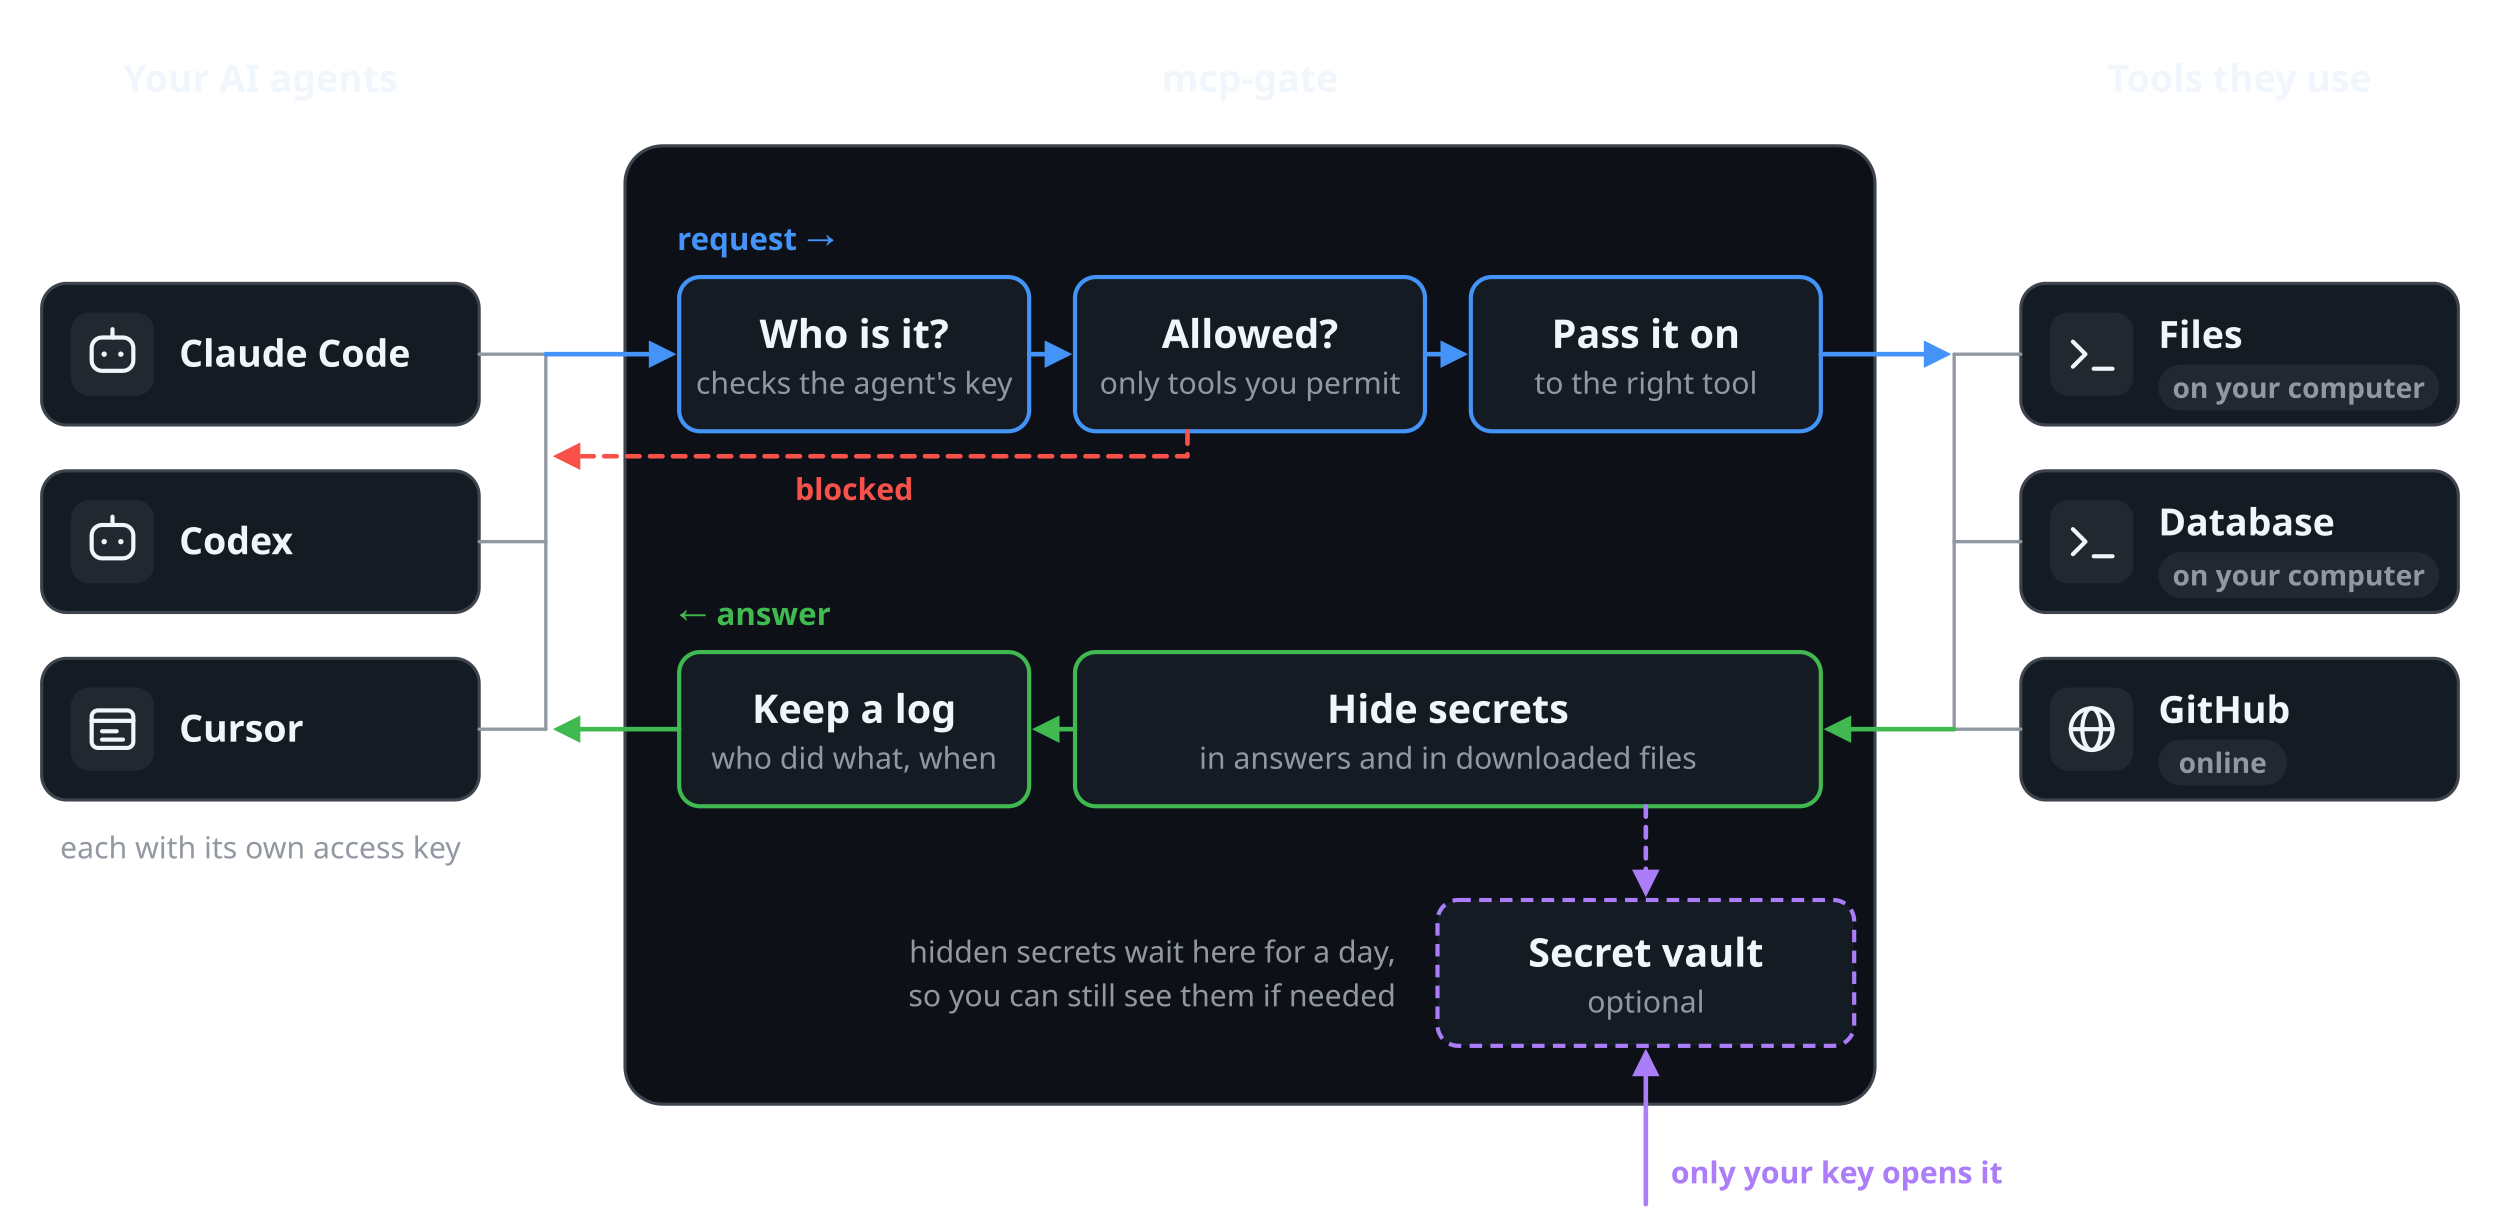
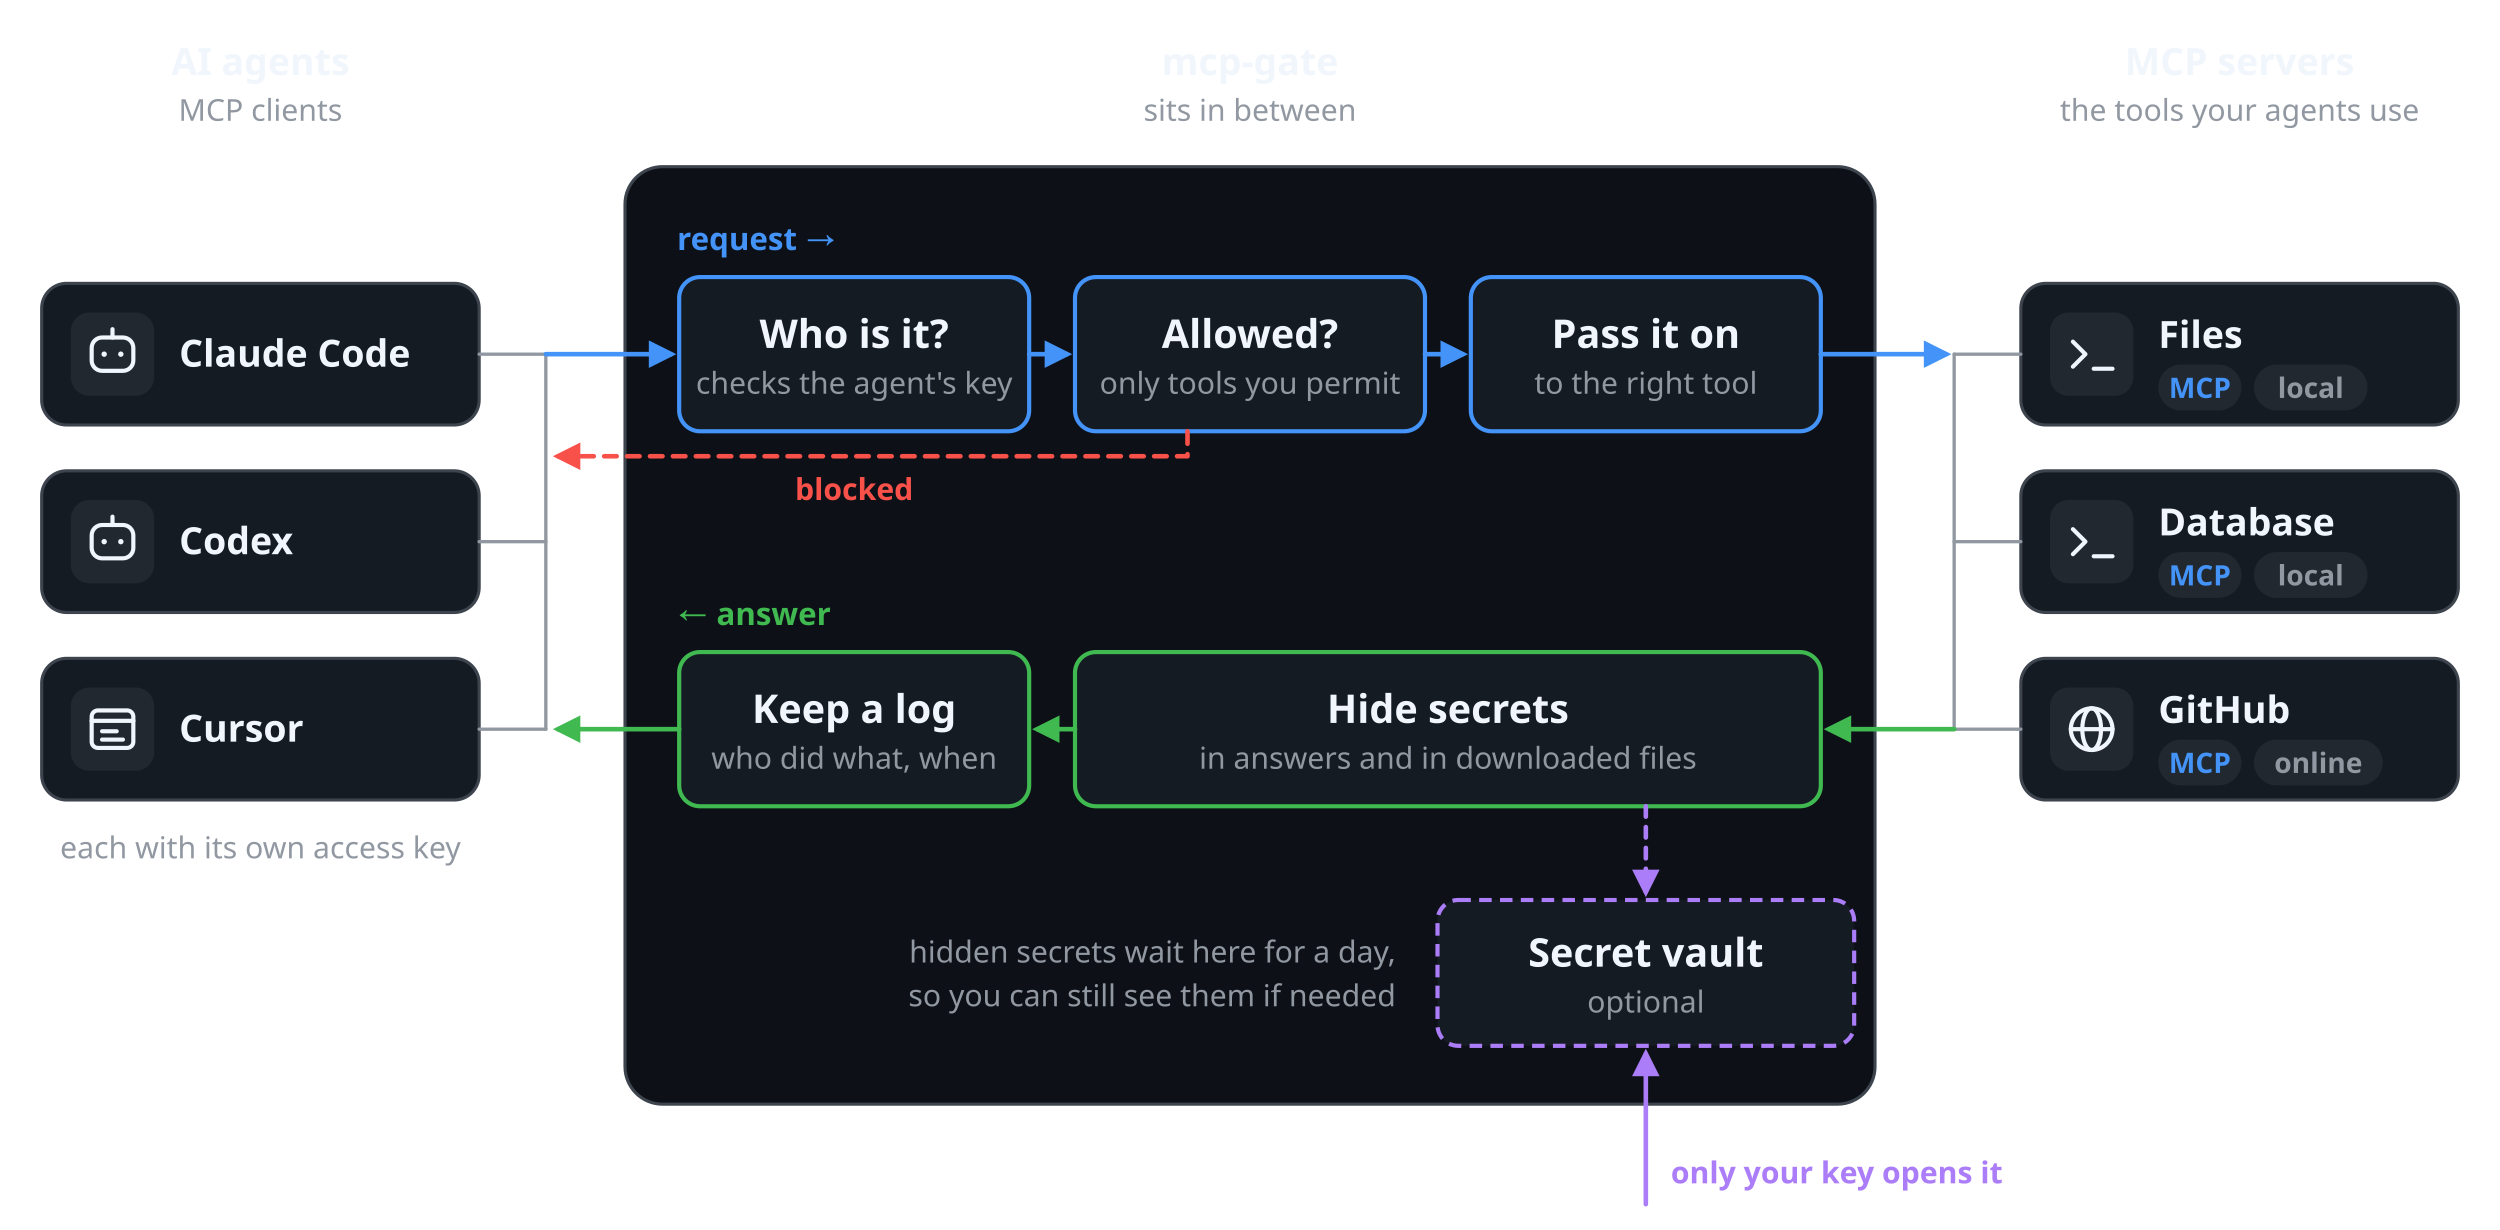
<svg xmlns="http://www.w3.org/2000/svg" viewBox="0 0 1200 590" width="1200" height="590" font-family="-apple-system, BlinkMacSystemFont, 'Segoe UI', 'Noto Sans', Helvetica, Arial, sans-serif" role="img" aria-labelledby="t d">
  <defs>
    <marker id="a-req" viewBox="0 0 10 10" refX="8" refY="5" markerWidth="6" markerHeight="6" orient="auto-start-reverse">
      <path d="M0 0 L10 5 L0 10 z" fill="#4493f8" />
    </marker>
    <marker id="a-res" viewBox="0 0 10 10" refX="8" refY="5" markerWidth="6" markerHeight="6" orient="auto-start-reverse">
      <path d="M0 0 L10 5 L0 10 z" fill="#3fb950" />
    </marker>
    <marker id="a-esc" viewBox="0 0 10 10" refX="8" refY="5" markerWidth="6" markerHeight="6" orient="auto-start-reverse">
      <path d="M0 0 L10 5 L0 10 z" fill="#ab7df8" />
    </marker>
    <marker id="a-deny" viewBox="0 0 10 10" refX="8" refY="5" markerWidth="6" markerHeight="6" orient="auto-start-reverse">
      <path d="M0 0 L10 5 L0 10 z" fill="#f85149" />
    </marker>
  </defs>
-   <text x="125" y="44" font-size="18" font-weight="600" fill="#f0f6fc" text-anchor="middle">Your AI agents</text>
-   <text x="600.0" y="44" font-size="18" font-weight="600" fill="#f0f6fc" text-anchor="middle">mcp-gate</text>
-   <text x="1075" y="44" font-size="18" font-weight="600" fill="#f0f6fc" text-anchor="middle">Tools they use</text>
+   <text x="125" y="36" font-size="18" font-weight="600" fill="#f0f6fc" text-anchor="middle">AI agents</text>
+   <text x="125" y="58" font-size="14.5" font-weight="400" fill="#9198a1" text-anchor="middle">MCP clients</text>
+   <text x="600.0" y="36" font-size="18" font-weight="600" fill="#f0f6fc" text-anchor="middle">mcp-gate</text>
+   <text x="600.0" y="58" font-size="14.5" font-weight="400" fill="#9198a1" text-anchor="middle">sits in between</text>
+   <text x="1075" y="36" font-size="18" font-weight="600" fill="#f0f6fc" text-anchor="middle">MCP servers</text>
+   <text x="1075" y="58" font-size="14.5" font-weight="400" fill="#9198a1" text-anchor="middle">the tools your agents use</text>
  <rect x="20" y="136" width="210" height="68" rx="12" fill="#151b23" stroke="#3d444d" stroke-width="1.5" />
  <rect x="34" y="150" width="40" height="40" rx="9" fill="#212830" />
  <rect x="44" y="162" width="20" height="16" rx="5" fill="none" stroke="#f0f6fc" stroke-width="2" stroke-linecap="round" stroke-linejoin="round" />
  <path d="M54 162 v-4" fill="none" stroke="#f0f6fc" stroke-width="2" stroke-linecap="round" stroke-linejoin="round" />
  <circle cx="50" cy="170" r="1.3" fill="#f0f6fc" />
  <circle cx="58" cy="170" r="1.3" fill="#f0f6fc" />
  <text x="86" y="176" font-size="18" font-weight="600" fill="#f0f6fc" text-anchor="start">Claude Code</text>
  <rect x="20" y="226" width="210" height="68" rx="12" fill="#151b23" stroke="#3d444d" stroke-width="1.5" />
  <rect x="34" y="240" width="40" height="40" rx="9" fill="#212830" />
  <rect x="44" y="252" width="20" height="16" rx="5" fill="none" stroke="#f0f6fc" stroke-width="2" stroke-linecap="round" stroke-linejoin="round" />
  <path d="M54 252 v-4" fill="none" stroke="#f0f6fc" stroke-width="2" stroke-linecap="round" stroke-linejoin="round" />
  <circle cx="50" cy="260" r="1.3" fill="#f0f6fc" />
  <circle cx="58" cy="260" r="1.3" fill="#f0f6fc" />
  <text x="86" y="266" font-size="18" font-weight="600" fill="#f0f6fc" text-anchor="start">Codex</text>
  <rect x="20" y="316" width="210" height="68" rx="12" fill="#151b23" stroke="#3d444d" stroke-width="1.5" />
  <rect x="34" y="330" width="40" height="40" rx="9" fill="#212830" />
  <rect x="44" y="341" width="20" height="18" rx="3" fill="none" stroke="#f0f6fc" stroke-width="2" stroke-linecap="round" stroke-linejoin="round" />
  <path d="M44 346 h20 M49 351 h7 M49 355 h10" fill="none" stroke="#f0f6fc" stroke-width="2" stroke-linecap="round" stroke-linejoin="round" />
  <text x="86" y="356" font-size="18" font-weight="600" fill="#f0f6fc" text-anchor="start">Cursor</text>
  <text x="125" y="412" font-size="14.5" font-weight="400" fill="#9198a1" text-anchor="middle">each with its own access key</text>
  <path d="M230 170 H262" fill="none" stroke="#9198a1" stroke-width="1.6" stroke-linecap="round" stroke-linejoin="round" />
  <path d="M230 260 H262" fill="none" stroke="#9198a1" stroke-width="1.6" stroke-linecap="round" stroke-linejoin="round" />
  <path d="M230 350 H262" fill="none" stroke="#9198a1" stroke-width="1.6" stroke-linecap="round" stroke-linejoin="round" />
  <path d="M262 170 V350" fill="none" stroke="#9198a1" stroke-width="1.6" stroke-linecap="round" stroke-linejoin="round" />
-   <rect x="300" y="70" width="600" height="460" rx="18" fill="#0d1117" stroke="#3d444d" stroke-width="1.5" />
+   <rect x="300" y="80" width="600" height="450" rx="18" fill="#0d1117" stroke="#3d444d" stroke-width="1.5" />
  <text x="325" y="120" font-size="15" font-weight="600" fill="#4493f8" text-anchor="start">request →</text>
  <rect x="326.0" y="133.0" width="168" height="74" rx="10" fill="#151b23" stroke="#4493f8" stroke-width="2" />
  <text x="410.0" y="167.0" font-size="19" font-weight="600" fill="#f0f6fc" text-anchor="middle">Who is it?</text>
  <text x="410.0" y="189.0" font-size="14.5" font-weight="400" fill="#9198a1" text-anchor="middle">checks the agent's key</text>
  <rect x="516.0" y="133.0" width="168" height="74" rx="10" fill="#151b23" stroke="#4493f8" stroke-width="2" />
  <text x="600.0" y="167.0" font-size="19" font-weight="600" fill="#f0f6fc" text-anchor="middle">Allowed?</text>
  <text x="600.0" y="189.0" font-size="14.5" font-weight="400" fill="#9198a1" text-anchor="middle">only tools you permit</text>
  <rect x="706.0" y="133.0" width="168" height="74" rx="10" fill="#151b23" stroke="#4493f8" stroke-width="2" />
  <text x="790.0" y="167.0" font-size="19" font-weight="600" fill="#f0f6fc" text-anchor="middle">Pass it on</text>
  <text x="790.0" y="189.0" font-size="14.5" font-weight="400" fill="#9198a1" text-anchor="middle">to the right tool</text>
  <path d="M262 170 H322.0" fill="none" stroke="#4493f8" stroke-width="2.2" stroke-linecap="round" stroke-linejoin="round" marker-end="url(#a-req)" />
  <path d="M494.0 170 H512.0" fill="none" stroke="#4493f8" stroke-width="2.2" stroke-linecap="round" stroke-linejoin="round" marker-end="url(#a-req)" />
  <path d="M684.0 170 H702.0" fill="none" stroke="#4493f8" stroke-width="2.2" stroke-linecap="round" stroke-linejoin="round" marker-end="url(#a-req)" />
  <path d="M570 207.0 V219.0 H268" fill="none" stroke="#f85149" stroke-width="2.2" stroke-linecap="round" stroke-linejoin="round" stroke-dasharray="6 5" marker-end="url(#a-deny)" />
  <text x="410" y="240.0" font-size="14.5" font-weight="600" fill="#f85149" text-anchor="middle">blocked</text>
  <text x="325" y="300" font-size="15" font-weight="600" fill="#3fb950" text-anchor="start">← answer</text>
  <rect x="516.0" y="313.0" width="358" height="74" rx="10" fill="#151b23" stroke="#3fb950" stroke-width="2" />
  <text x="695.0" y="347.0" font-size="19" font-weight="600" fill="#f0f6fc" text-anchor="middle">Hide secrets</text>
  <text x="695.0" y="369.0" font-size="14.5" font-weight="400" fill="#9198a1" text-anchor="middle">in answers and in downloaded files</text>
  <rect x="326.0" y="313.0" width="168" height="74" rx="10" fill="#151b23" stroke="#3fb950" stroke-width="2" />
  <text x="410.0" y="347.0" font-size="19" font-weight="600" fill="#f0f6fc" text-anchor="middle">Keep a log</text>
  <text x="410.0" y="369.0" font-size="14.5" font-weight="400" fill="#9198a1" text-anchor="middle">who did what, when</text>
  <path d="M516.0 350 H498.0" fill="none" stroke="#3fb950" stroke-width="2.2" stroke-linecap="round" stroke-linejoin="round" marker-end="url(#a-res)" />
  <path d="M326.0 350 H268" fill="none" stroke="#3fb950" stroke-width="2.2" stroke-linecap="round" stroke-linejoin="round" marker-end="url(#a-res)" />
  <path d="M790 387.0 V428" fill="none" stroke="#ab7df8" stroke-width="2.2" stroke-linecap="round" stroke-linejoin="round" stroke-dasharray="5 5" marker-end="url(#a-esc)" />
  <rect x="690" y="432" width="200" height="70" rx="10" fill="#151b23" stroke="#ab7df8" stroke-width="2" stroke-dasharray="6 4" />
  <text x="790.0" y="464.0" font-size="19" font-weight="600" fill="#f0f6fc" text-anchor="middle">Secret vault</text>
  <text x="790.0" y="486.0" font-size="14.5" font-weight="400" fill="#9198a1" text-anchor="middle">optional</text>
  <text x="670" y="462" font-size="14.5" font-weight="400" fill="#9198a1" text-anchor="end">hidden secrets wait here for a day,</text>
  <text x="670" y="483" font-size="14.5" font-weight="400" fill="#9198a1" text-anchor="end">so you can still see them if needed</text>
  <path d="M790 578 V506" fill="none" stroke="#ab7df8" stroke-width="2.2" stroke-linecap="round" stroke-linejoin="round" marker-end="url(#a-esc)" />
  <text x="802" y="568" font-size="14.5" font-weight="600" fill="#ab7df8" text-anchor="start">only your key opens it</text>
  <rect x="970" y="136" width="210" height="68" rx="12" fill="#151b23" stroke="#3d444d" stroke-width="1.5" />
  <rect x="984" y="150" width="40" height="40" rx="9" fill="#212830" />
  <path d="M995 164 l6 6 l-6 6 M1005 177 h9" fill="none" stroke="#f0f6fc" stroke-width="2" stroke-linecap="round" stroke-linejoin="round" />
  <text x="1036" y="167" font-size="18" font-weight="600" fill="#f0f6fc" text-anchor="start">Files</text>
-   <rect x="1036" y="175" width="134.8" height="22" rx="11" fill="#212830" />
-   <text x="1103.4" y="191" font-size="13.5" font-weight="600" fill="#9198a1" text-anchor="middle">on your computer</text>
+   <rect x="1036" y="175" width="39.9" height="22" rx="11" fill="#212830" />
+   <text x="1055.95" y="191" font-size="13.5" font-weight="600" fill="#4493f8" text-anchor="middle">MCP</text>
+   <rect x="1081.9" y="175" width="54.5" height="22" rx="11" fill="#212830" />
+   <text x="1109.15" y="191" font-size="13.5" font-weight="600" fill="#9198a1" text-anchor="middle">local</text>
  <path d="M938 170 H970" fill="none" stroke="#9198a1" stroke-width="1.6" stroke-linecap="round" stroke-linejoin="round" />
  <rect x="970" y="226" width="210" height="68" rx="12" fill="#151b23" stroke="#3d444d" stroke-width="1.5" />
  <rect x="984" y="240" width="40" height="40" rx="9" fill="#212830" />
  <path d="M995 254 l6 6 l-6 6 M1005 267 h9" fill="none" stroke="#f0f6fc" stroke-width="2" stroke-linecap="round" stroke-linejoin="round" />
  <text x="1036" y="257" font-size="18" font-weight="600" fill="#f0f6fc" text-anchor="start">Database</text>
-   <rect x="1036" y="265" width="134.8" height="22" rx="11" fill="#212830" />
-   <text x="1103.4" y="281" font-size="13.5" font-weight="600" fill="#9198a1" text-anchor="middle">on your computer</text>
+   <rect x="1036" y="265" width="39.9" height="22" rx="11" fill="#212830" />
+   <text x="1055.95" y="281" font-size="13.5" font-weight="600" fill="#4493f8" text-anchor="middle">MCP</text>
+   <rect x="1081.9" y="265" width="54.5" height="22" rx="11" fill="#212830" />
+   <text x="1109.15" y="281" font-size="13.5" font-weight="600" fill="#9198a1" text-anchor="middle">local</text>
  <path d="M938 260 H970" fill="none" stroke="#9198a1" stroke-width="1.6" stroke-linecap="round" stroke-linejoin="round" />
  <rect x="970" y="316" width="210" height="68" rx="12" fill="#151b23" stroke="#3d444d" stroke-width="1.5" />
  <rect x="984" y="330" width="40" height="40" rx="9" fill="#212830" />
  <circle cx="1004" cy="350" r="10" fill="none" stroke="#f0f6fc" stroke-width="2" stroke-linecap="round" stroke-linejoin="round" />
  <ellipse cx="1004" cy="350" rx="4.5" ry="10" fill="none" stroke="#f0f6fc" stroke-width="2" stroke-linecap="round" stroke-linejoin="round" />
  <path d="M994 350 h20" fill="none" stroke="#f0f6fc" stroke-width="2" stroke-linecap="round" stroke-linejoin="round" />
  <text x="1036" y="347" font-size="18" font-weight="600" fill="#f0f6fc" text-anchor="start">GitHub</text>
-   <rect x="1036" y="355" width="61.8" height="22" rx="11" fill="#212830" />
-   <text x="1066.9" y="371" font-size="13.5" font-weight="600" fill="#9198a1" text-anchor="middle">online</text>
+   <rect x="1036" y="355" width="39.9" height="22" rx="11" fill="#212830" />
+   <text x="1055.95" y="371" font-size="13.5" font-weight="600" fill="#4493f8" text-anchor="middle">MCP</text>
+   <rect x="1081.9" y="355" width="61.8" height="22" rx="11" fill="#212830" />
+   <text x="1112.8" y="371" font-size="13.5" font-weight="600" fill="#9198a1" text-anchor="middle">online</text>
  <path d="M938 350 H970" fill="none" stroke="#9198a1" stroke-width="1.6" stroke-linecap="round" stroke-linejoin="round" />
  <path d="M938 170 V350" fill="none" stroke="#9198a1" stroke-width="1.6" stroke-linecap="round" stroke-linejoin="round" />
  <path d="M874.0 170 H934" fill="none" stroke="#4493f8" stroke-width="2.2" stroke-linecap="round" stroke-linejoin="round" marker-end="url(#a-req)" />
  <path d="M938 350 H878.0" fill="none" stroke="#3fb950" stroke-width="2.2" stroke-linecap="round" stroke-linejoin="round" marker-end="url(#a-res)" />
</svg>
